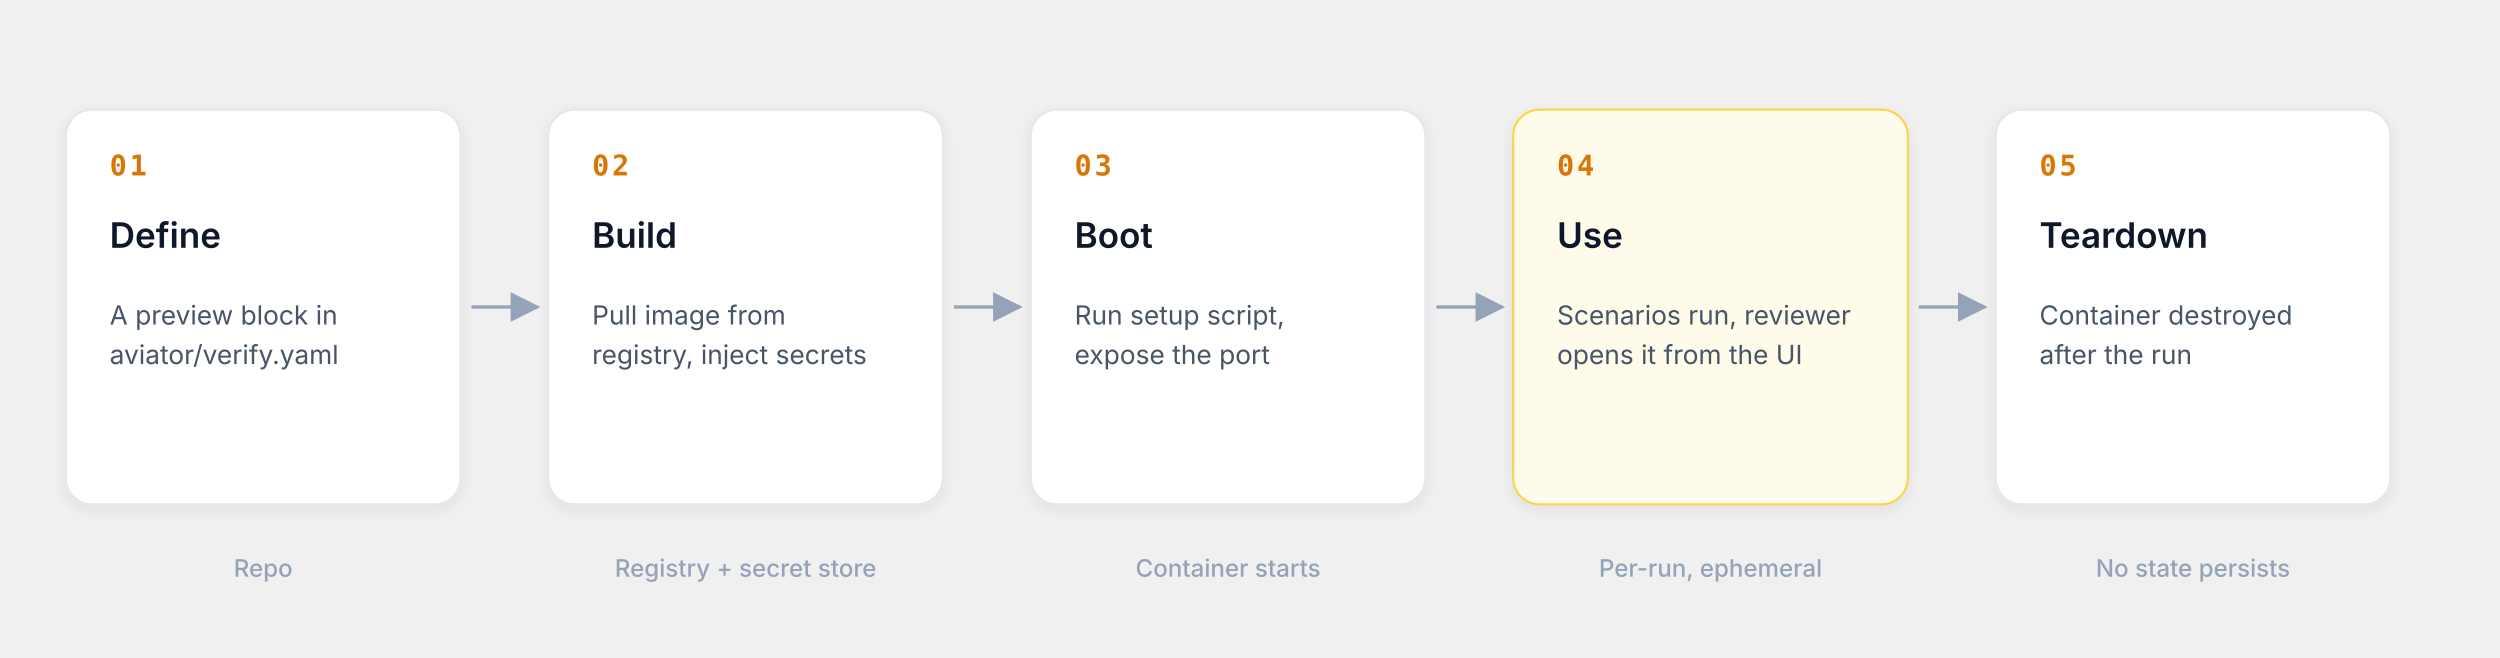
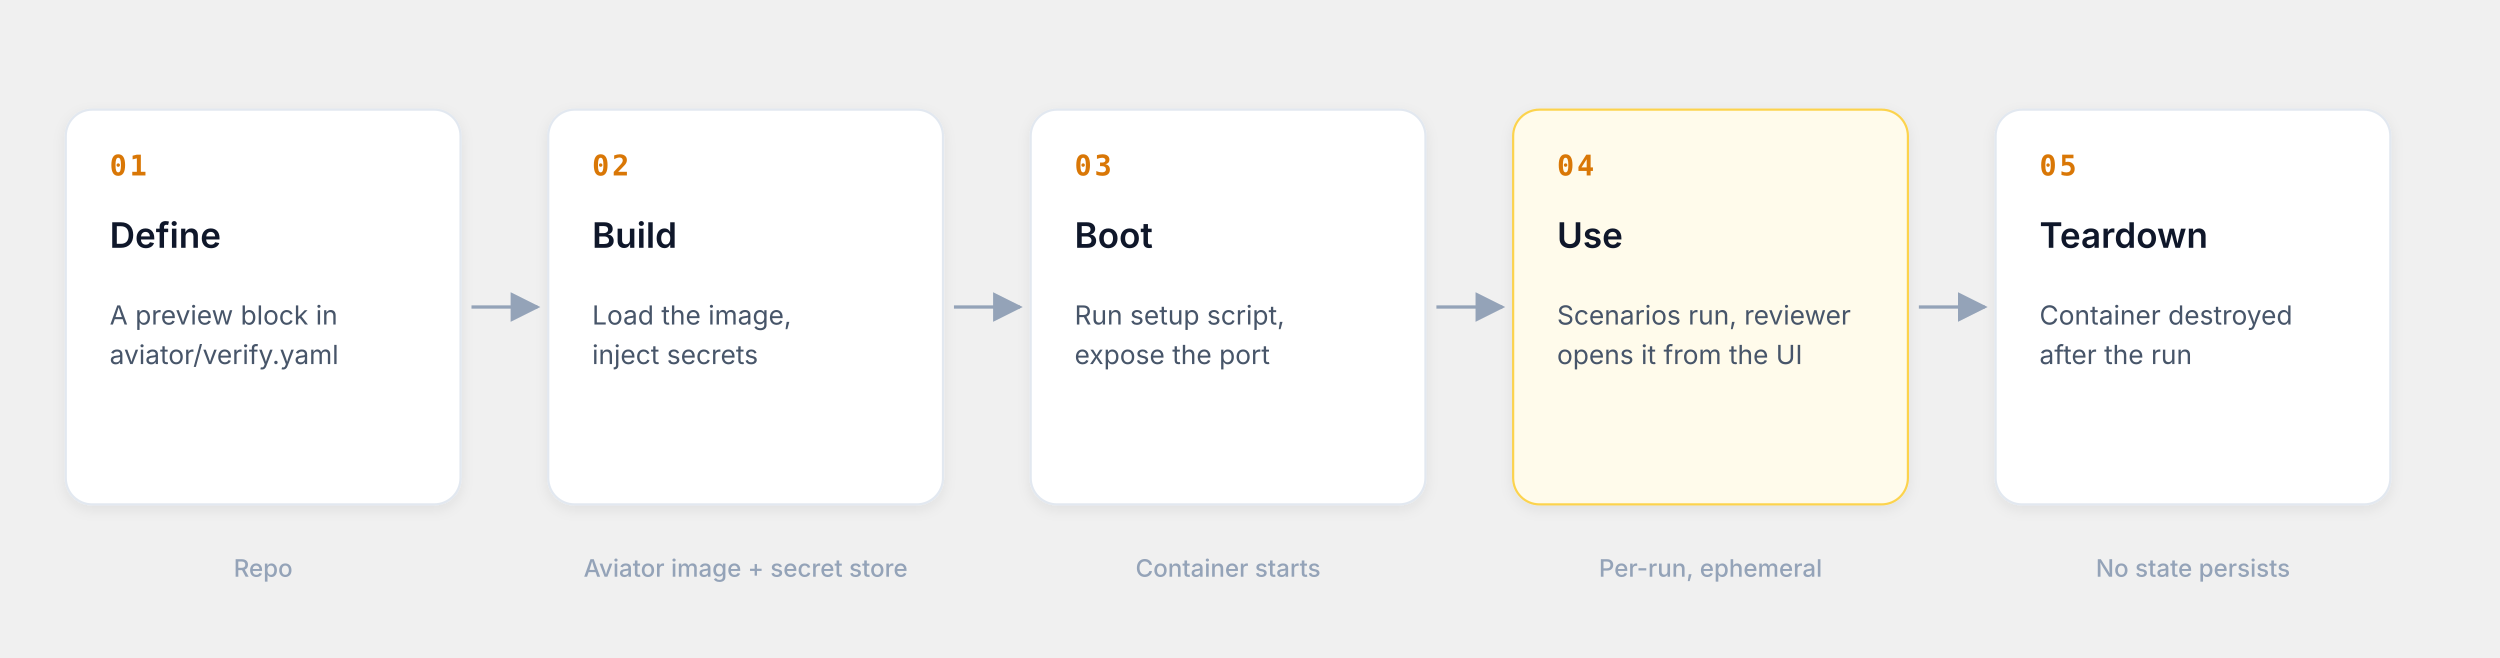
<svg xmlns="http://www.w3.org/2000/svg" viewBox="0 0 1140 300" role="img" aria-labelledby="title desc">
  <defs>
    <filter id="card-shadow" x="-10%" y="-10%" width="120%" height="130%">
      <feDropShadow dx="0" dy="2" stdDeviation="3" flood-opacity="0.07" />
    </filter>
    <marker id="arrow" viewBox="0 0 10 10" refX="9" refY="5" markerWidth="9" markerHeight="9" orient="auto-start-reverse">
      <path d="M 0 0 L 10 5 L 0 10 z" fill="#94a3b8" />
    </marker>
    <style>
      .num   { font: 700 13px ui-monospace, SFMono-Regular, Menlo, monospace; fill: #d97706; letter-spacing: 0.1em; }
      .ttl   { font: 600 16px -apple-system, "Segoe UI", system-ui, sans-serif; fill: #0f172a; }
      .sub   { font: 400 12px -apple-system, "Segoe UI", system-ui, sans-serif; fill: #475569; }
      .cap   { font: 500 11px -apple-system, "Segoe UI", system-ui, sans-serif; fill: #94a3b8; }
      .card  { fill: #ffffff; stroke: #e2e8f0; stroke-width: 1; }
      .accent{ fill: #fffbeb; stroke: #fcd34d; stroke-width: 1; }
      .rail  { stroke: #94a3b8; stroke-width: 1.5; fill: none; }
    </style>
  </defs>
  <g filter="url(#card-shadow)">
    <rect class="card" x="30" y="50" width="180" height="180" rx="12" />
  </g>
  <text class="num" x="50" y="80">01</text>
  <text class="ttl" x="50" y="113">Define</text>
  <text class="sub" x="50" y="148">A preview block in</text>
  <text class="sub" x="50" y="166">aviator/verify.yaml</text>
  <line class="rail" x1="215" y1="140" x2="245" y2="140" marker-end="url(#arrow)" />
  <g filter="url(#card-shadow)">
    <rect class="card" x="250" y="50" width="180" height="180" rx="12" />
  </g>
  <text class="num" x="270" y="80">02</text>
  <text class="ttl" x="270" y="113">Build</text>
-   <text class="sub" x="270" y="148">Pull image from</text>
-   <text class="sub" x="270" y="166">registry, inject secrets</text>
+   <text class="sub" x="270" y="148">Load the image,</text>
+   <text class="sub" x="270" y="166">inject secrets</text>
  <line class="rail" x1="435" y1="140" x2="465" y2="140" marker-end="url(#arrow)" />
  <g filter="url(#card-shadow)">
    <rect class="card" x="470" y="50" width="180" height="180" rx="12" />
  </g>
  <text class="num" x="490" y="80">03</text>
  <text class="ttl" x="490" y="113">Boot</text>
  <text class="sub" x="490" y="148">Run setup script,</text>
  <text class="sub" x="490" y="166">expose the port</text>
  <line class="rail" x1="655" y1="140" x2="685" y2="140" marker-end="url(#arrow)" />
  <g filter="url(#card-shadow)">
    <rect class="accent" x="690" y="50" width="180" height="180" rx="12" />
  </g>
  <text class="num" x="710" y="80">04</text>
  <text class="ttl" x="710" y="113">Use</text>
  <text class="sub" x="710" y="148">Scenarios run, reviewer</text>
  <text class="sub" x="710" y="166">opens it from the UI</text>
  <line class="rail" x1="875" y1="140" x2="905" y2="140" marker-end="url(#arrow)" />
  <g filter="url(#card-shadow)">
    <rect class="card" x="910" y="50" width="180" height="180" rx="12" />
  </g>
  <text class="num" x="930" y="80">05</text>
  <text class="ttl" x="930" y="113">Teardown</text>
  <text class="sub" x="930" y="148">Container destroyed</text>
  <text class="sub" x="930" y="166">after the run</text>
  <text class="cap" x="120" y="263" text-anchor="middle">Repo</text>
-   <text class="cap" x="340" y="263" text-anchor="middle">Registry + secret store</text>
+   <text class="cap" x="340" y="263" text-anchor="middle">Aviator image + secret store</text>
  <text class="cap" x="560" y="263" text-anchor="middle">Container starts</text>
  <text class="cap" x="780" y="263" text-anchor="middle">Per-run, ephemeral</text>
  <text class="cap" x="1000" y="263" text-anchor="middle">No state persists</text>
</svg>
